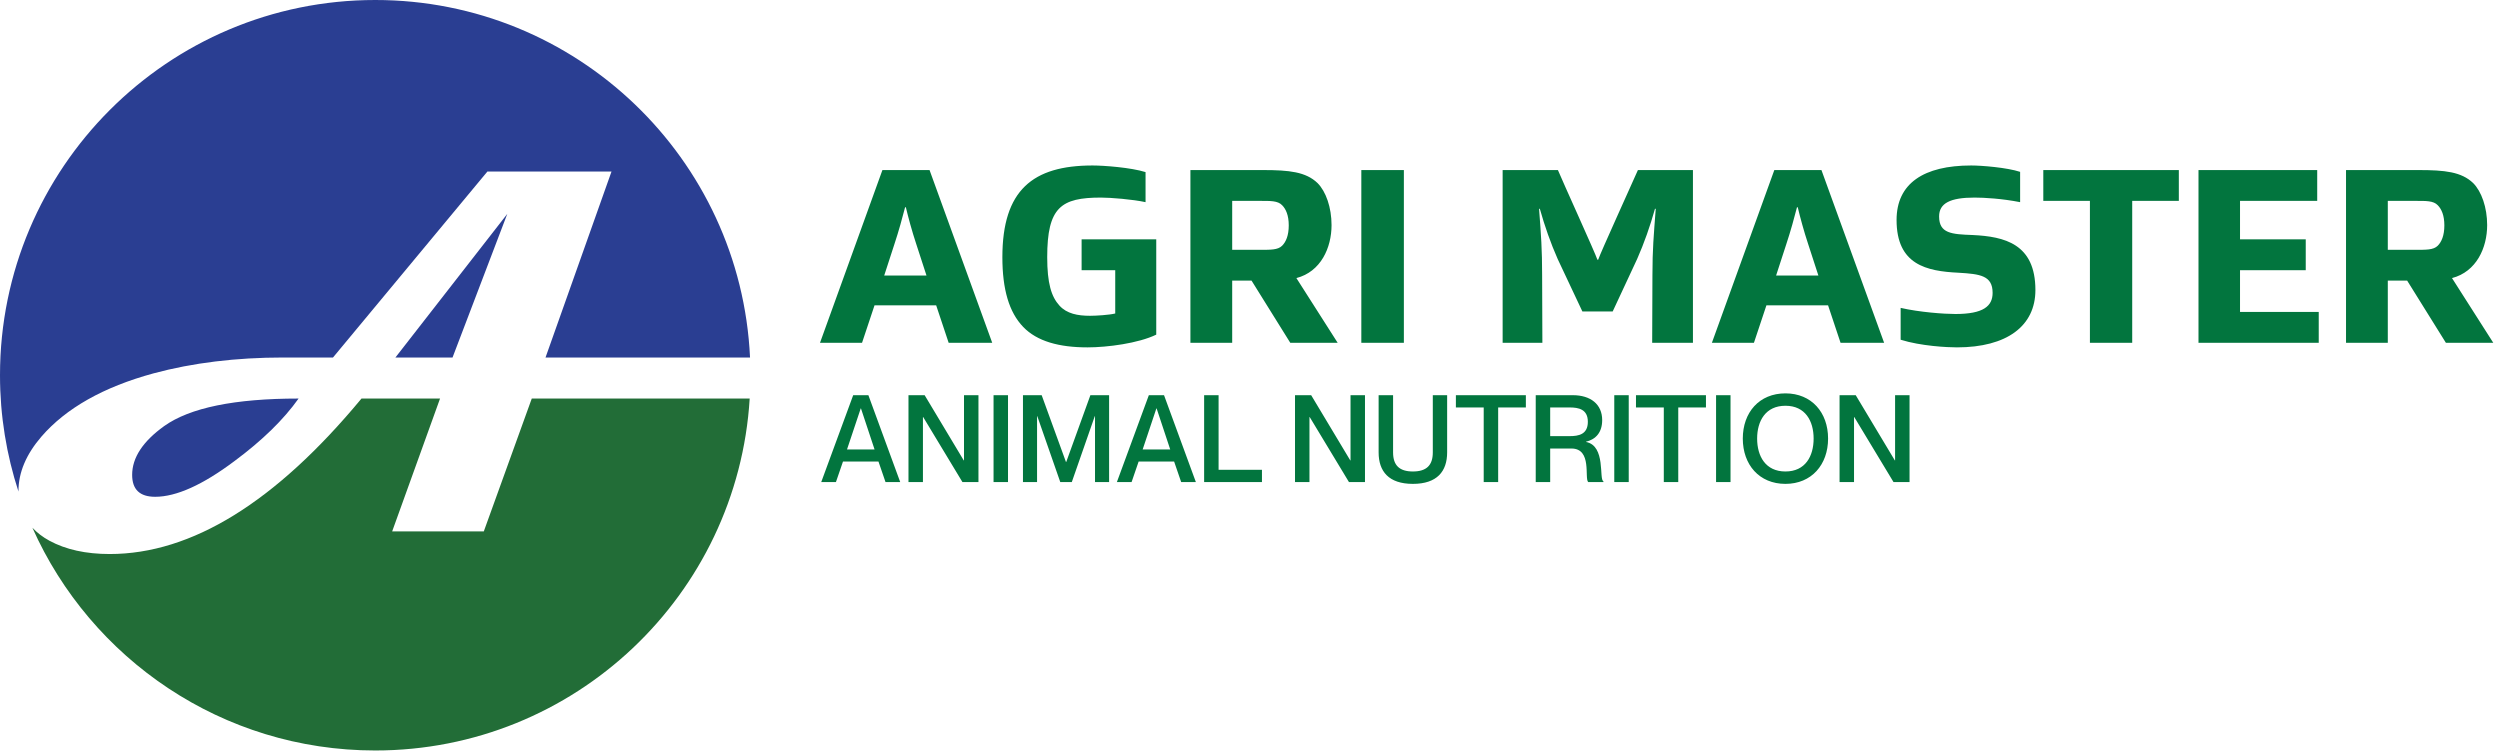
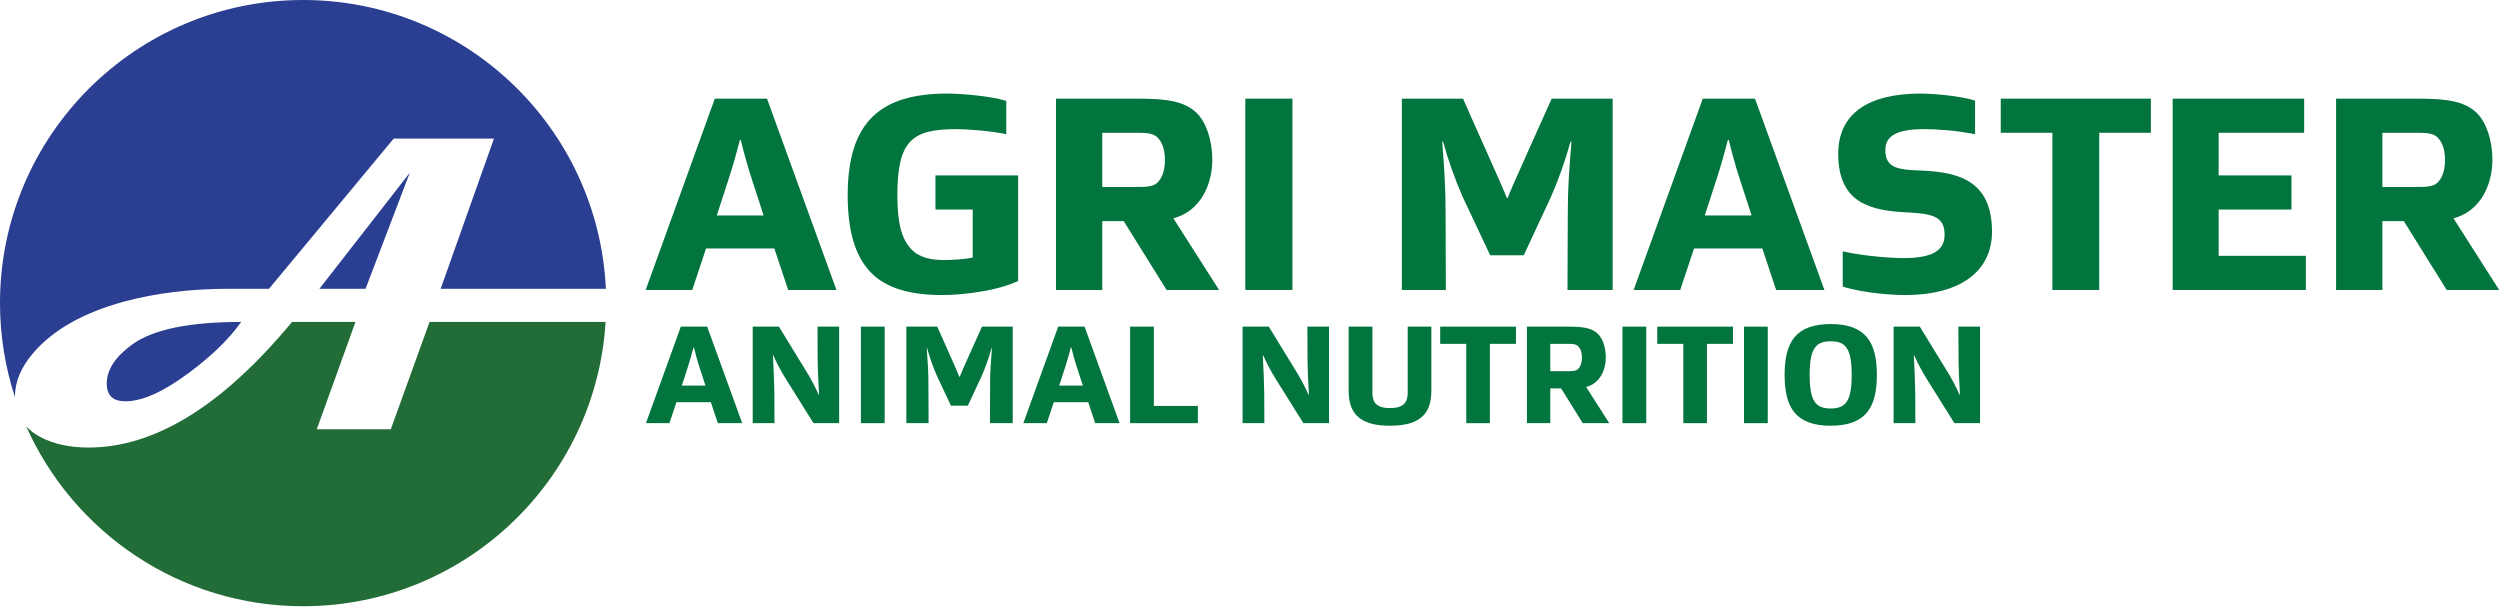
- <svg xmlns="http://www.w3.org/2000/svg" width="975" height="293" viewBox="0 0 975 293" fill="none">
-   <path d="M365.107 119.083H341.063L336.195 133.688H319.801L344.143 66.325H362.524L386.965 133.688H369.976L365.107 119.083ZM352.986 80.831C351.992 84.706 350.502 90.171 348.813 95.238L344.839 107.458H361.332L357.357 95.238C355.668 90.171 354.178 84.607 353.284 80.831H352.986ZM421.826 105.372V93.35H450.937V130.509C443.983 133.887 431.861 135.476 424.112 135.476C412.984 135.476 404.439 133.092 399.074 127.528C393.51 121.765 390.927 112.823 390.927 100.305C390.927 74.174 402.75 64.537 426.099 64.537C430.47 64.537 441.101 65.332 446.765 67.12V78.844C441.797 77.751 433.153 77.056 429.377 77.056C413.779 77.056 408.413 80.831 408.413 100.305C408.413 110.439 410.003 115.705 413.183 119.182C416.064 122.362 420.336 123.156 425.105 123.156C427.39 123.156 432.557 122.858 434.941 122.262V105.372H421.826ZM492.577 66.325C502.811 66.325 509.269 67.021 513.839 71.392C517.118 74.671 519.304 80.93 519.304 87.786C519.304 96.629 515.131 105.968 505.593 108.452L521.688 133.688H503.208L488.106 109.445H480.555V133.688H464.261V66.325H492.577ZM491.186 78.347H480.555V97.423H491.186C495.459 97.423 498.34 97.523 500.029 95.834C501.519 94.343 502.612 91.859 502.612 87.885C502.612 84.01 501.519 81.527 500.029 80.036C498.34 78.248 495.459 78.347 491.186 78.347ZM547.51 66.325V133.688H530.918V66.325H547.51ZM644.35 133.688L644.45 107.26C644.45 97.324 644.947 91.859 645.741 81.427H645.443C643.556 88.183 641.171 94.94 638.489 101L628.95 121.467H617.127L607.49 101C604.807 94.94 602.423 88.183 600.535 81.427H600.237C601.032 91.859 601.429 97.324 601.429 107.26L601.528 133.688H586.029V66.325H607.589C609.079 70.001 622.294 99.013 622.989 101.298H623.287C623.983 99.013 637.197 70.001 638.787 66.325H660.247V133.688H644.35ZM712.947 119.083H688.903L684.034 133.688H667.641L691.983 66.325H710.363L734.805 133.688H717.815L712.947 119.083ZM700.825 80.831C699.832 84.706 698.341 90.171 696.652 95.238L692.678 107.458H709.171L705.197 95.238C703.508 90.171 702.017 84.607 701.123 80.831H700.825ZM762.612 122.461C773.541 122.461 777.117 119.381 777.117 114.214C777.117 107.458 772.249 106.862 763.804 106.365C751.384 105.769 739.661 103.285 739.661 85.799C739.661 71.492 750.292 64.537 768.772 64.537C772.845 64.537 782.681 65.332 787.848 67.021V78.844C780.794 77.453 773.839 77.056 770.063 77.056C760.624 77.056 756.253 79.242 756.253 84.408C756.253 91.065 761.121 91.363 769.368 91.661C781.688 92.257 793.809 95.039 793.809 113.122C793.809 127.131 782.681 135.476 763.208 135.476C759.532 135.476 749.199 134.98 741.25 132.496V120.076C748.603 121.765 758.24 122.461 762.612 122.461ZM831.562 78.347V133.688H815.069V78.347H796.887V66.325H849.744V78.347H831.562ZM904.307 121.666V133.688H857.412V66.325H903.711V78.347H873.607V93.35H899.24V105.372H873.607V121.666H904.307ZM943.265 66.325C953.498 66.325 959.956 67.021 964.527 71.392C967.805 74.671 969.991 80.93 969.991 87.786C969.991 96.629 965.818 105.968 956.28 108.452L972.376 133.688H953.896L938.794 109.445H931.243V133.688H914.948V66.325H943.265ZM941.874 78.347H931.243V97.423H941.874C946.146 97.423 949.027 97.523 950.716 95.834C952.206 94.343 953.299 91.859 953.299 87.885C953.299 84.01 952.206 81.527 950.716 80.036C949.027 78.248 946.146 78.347 941.874 78.347Z" fill="#02753E" />
-   <path d="M292.513 139.425C288.899 61.815 224.846 -4.19852e-05 146.344 -4.19852e-05C65.521 -4.19852e-05 0 65.521 0 146.344C0 162.196 2.552 177.444 7.214 191.74C7.213 191.666 7.201 191.599 7.201 191.525C7.201 184.277 10.201 177.183 16.162 170.267C25.784 159.156 40.373 150.932 59.907 145.601C75.177 141.493 92.053 139.425 110.512 139.425H129.867L190.074 66.909H238.485L212.751 139.425H292.513ZM91.428 179.829C102.263 171.795 110.611 163.654 116.445 155.431C91.541 155.431 74.036 159.017 64.009 166.183C55.695 172.163 51.539 178.498 51.539 185.203C51.539 190.899 54.506 193.747 60.519 193.747C68.75 193.747 79.055 189.115 91.428 179.829ZM176.489 139.425L197.844 83.411L154.211 139.425H176.489Z" fill="#2A3E92" />
+ <svg xmlns="http://www.w3.org/2000/svg" width="1207" height="293" viewBox="0 0 1207 293" fill="none">
+   <path d="M292.513 139.425C288.899 61.815 224.846 7.62939e-05 146.344 7.62939e-05C65.521 7.62939e-05 0 65.521 0 146.344C0 162.196 2.552 177.444 7.214 191.74C7.213 191.666 7.201 191.599 7.201 191.526C7.201 184.277 10.201 177.184 16.162 170.268C25.784 159.156 40.373 150.932 59.907 145.601C75.177 141.493 92.053 139.425 110.512 139.425H129.867L190.074 66.909H238.485L212.751 139.425H292.513ZM91.428 179.829C102.263 171.795 110.611 163.654 116.445 155.431C91.541 155.431 74.036 159.017 64.009 166.184C55.695 172.164 51.539 178.498 51.539 185.204C51.539 190.899 54.506 193.747 60.519 193.747C68.75 193.747 79.055 189.115 91.428 179.829ZM176.489 139.425L197.844 83.411L154.211 139.425H176.489Z" fill="#2A3E92" />
  <path d="M12.634 205.815C35.431 256.991 86.703 292.688 146.344 292.688C224.113 292.688 287.683 232.018 292.38 155.431H207.391L188.677 207.253H152.94L171.618 155.431H140.982C107.491 195.85 74.766 216.069 42.78 216.069C33.472 216.069 25.623 214.328 19.275 210.881C16.601 209.428 14.417 207.724 12.634 205.815Z" fill="#226D37" />
-   <path d="M342.6 179.993H328.765L326.017 188H320.284L332.745 154.123H338.668L351.081 188H345.348L342.6 179.993ZM330.329 175.302H341.084L335.778 159.288H335.683L330.329 175.302ZM354.307 188V154.123H360.609L375.865 179.566H375.96V154.123H381.598V188H375.344L360.04 162.652H359.945V188H354.307ZM387.485 154.123H393.123V188H387.485V154.123ZM398.957 188V154.123H406.254L415.73 180.182H415.825L425.253 154.123H432.55V188H427.054V162.32H426.959L418.004 188H413.503L404.548 162.32H404.453V188H398.957ZM457.904 179.993H444.069L441.321 188H435.588L448.049 154.123H453.971L466.385 188H460.652L457.904 179.993ZM445.633 175.302H456.388L451.081 159.288H450.986L445.633 175.302ZM469.611 154.123H475.249V183.215H492.164V188H469.611V154.123ZM505.053 188V154.123H511.355L526.611 179.566H526.706V154.123H532.344V188H526.09L510.786 162.652H510.692V188H505.053ZM564.385 176.439C564.385 183.831 560.452 188.711 551.023 188.711C541.595 188.711 537.662 183.831 537.662 176.439V154.123H543.3V176.439C543.3 181.556 545.859 183.878 551.023 183.878C556.235 183.878 558.794 181.556 558.794 176.439V154.123H564.385V176.439ZM578.646 188V158.909H567.796V154.123H595.086V158.909H584.284V188H578.646ZM598.934 188V154.123H613.385C620.35 154.123 624.851 157.677 624.851 163.836C624.851 168.574 622.435 171.322 618.55 172.27V172.365C626.367 173.833 623.524 187.1 625.325 187.668V188H619.402C617.839 186.579 621.013 174.923 612.864 174.923H604.572V188H598.934ZM604.572 158.909V170.09H612.201C615.659 170.09 619.26 169.427 619.26 164.5C619.26 159.619 615.659 158.909 612.201 158.909H604.572ZM629.567 154.123H635.205V188H629.567V154.123ZM648.883 188V158.909H638.033V154.123H665.324V158.909H654.521V188H648.883ZM669.266 154.123H674.904V188H669.266V154.123ZM696.321 188.711C686.087 188.711 679.691 181.225 679.691 171.038C679.691 160.851 686.087 153.413 696.321 153.413C706.508 153.413 712.952 160.851 712.952 171.038C712.952 181.225 706.508 188.711 696.321 188.711ZM696.321 183.878C704.092 183.878 707.313 177.908 707.313 171.038C707.313 164.215 704.092 158.245 696.321 158.245C688.551 158.245 685.282 164.215 685.282 171.038C685.282 177.908 688.551 183.878 696.321 183.878ZM717.43 188V154.123H723.732L738.988 179.566H739.083V154.123H744.721V188H738.467L723.163 162.652H723.069V188H717.43Z" fill="#02753E" />
+   <path d="M373.856 119.972H340.884L334.208 140H311.728L345.108 47.625H370.314L403.83 140H380.532L373.856 119.972ZM357.234 67.517C355.872 72.83 353.828 80.324 351.512 87.272L346.062 104.031H368.679L363.229 87.272C360.913 80.324 358.869 72.694 357.643 67.517H357.234Z" fill="#02753E" />
+   <path d="M451.636 101.17V84.684H491.556V135.64C482.019 140.273 465.397 142.452 454.77 142.452C439.51 142.452 427.793 139.183 420.435 131.553C412.806 123.65 409.263 111.388 409.263 94.221C409.263 58.388 425.477 45.172 457.495 45.172C463.489 45.172 478.068 46.262 485.834 48.715V64.792C479.022 63.293 467.168 62.339 461.991 62.339C440.6 62.339 433.243 67.517 433.243 94.221C433.243 108.118 435.423 115.339 439.783 120.108C443.734 124.468 449.592 125.558 456.132 125.558C459.266 125.558 466.351 125.149 469.621 124.332V101.17H451.636Z" fill="#02753E" />
+   <path d="M548.658 47.625C562.691 47.625 571.547 48.578 577.814 54.573C582.31 59.069 585.308 67.653 585.308 77.054C585.308 89.18 579.586 101.987 566.506 105.393L588.578 140H563.236L542.526 106.756H532.172V140H509.827V47.625H548.658ZM546.75 64.111H532.172V90.27H546.75C552.609 90.27 556.56 90.406 558.876 88.09C560.92 86.046 562.418 82.64 562.418 77.19C562.418 71.877 560.92 68.47 558.876 66.427C556.56 63.974 552.609 64.111 546.75 64.111Z" fill="#02753E" />
+   <path d="M623.988 47.625V140H601.235V47.625H623.988Z" fill="#02753E" />
+   <path d="M756.786 140L756.922 103.758C756.922 90.134 757.604 82.64 758.694 68.334H758.285C755.696 77.599 752.426 86.864 748.748 95.175L735.668 123.242H719.455L706.239 95.175C702.56 86.864 699.29 77.599 696.701 68.334H696.293C697.383 82.64 697.928 90.134 697.928 103.758L698.064 140H676.809V47.625H706.375C708.419 52.666 726.539 92.45 727.493 95.584H727.902C728.856 92.45 746.976 52.666 749.156 47.625H778.586V140H756.786Z" fill="#02753E" />
+   <path d="M850.853 119.972H817.881L811.205 140H788.724L822.105 47.625H847.31L880.827 140H857.529L850.853 119.972ZM834.231 67.517C832.868 72.83 830.825 80.324 828.508 87.272L823.059 104.031H845.676L840.226 87.272C837.909 80.324 835.866 72.694 834.64 67.517H834.231Z" fill="#02753E" />
+   <path d="M918.959 124.604C933.946 124.604 938.851 120.38 938.851 113.296C938.851 104.031 932.175 103.213 920.594 102.532C903.563 101.715 887.486 98.308 887.486 74.329C887.486 54.709 902.065 45.172 927.407 45.172C932.993 45.172 946.481 46.262 953.566 48.578V64.792C943.892 62.884 934.355 62.339 929.178 62.339C916.234 62.339 910.24 65.337 910.24 72.422C910.24 81.55 916.916 81.959 928.224 82.368C945.119 83.185 961.741 87 961.741 111.797C961.741 131.008 946.481 142.452 919.777 142.452C914.736 142.452 900.566 141.771 889.666 138.365V121.334C899.748 123.65 912.964 124.604 918.959 124.604Z" fill="#02753E" />
+   <path d="M1013.51 64.111V140H990.894V64.111H965.961V47.625H1038.44V64.111H1013.51Z" fill="#02753E" />
+   <path d="M1113.27 123.514V140H1048.96V47.625H1112.45V64.111H1071.17V84.684H1106.32V101.17H1071.17V123.514H1113.27Z" fill="#02753E" />
+   <path d="M1166.69 47.625C1180.72 47.625 1189.58 48.578 1195.85 54.573C1200.34 59.069 1203.34 67.653 1203.34 77.054C1203.34 89.18 1197.62 101.987 1184.54 105.393L1206.61 140H1181.27L1160.56 106.756H1150.21V140H1127.86V47.625H1166.69ZM1164.78 64.111H1150.21V90.27H1164.78C1170.64 90.27 1174.59 90.406 1176.91 88.09C1178.95 86.046 1180.45 82.64 1180.45 77.19C1180.45 71.877 1178.95 68.47 1176.91 66.427C1174.59 63.974 1170.64 64.111 1164.78 64.111Z" fill="#02753E" />
+   <path d="M343.209 194.197H326.573L323.205 204.302H311.862L328.704 157.694H341.422L358.333 204.302H346.578L343.209 194.197ZM334.823 167.73C334.135 170.411 333.104 174.192 331.935 177.698L329.186 186.154H340.597L337.847 177.698C336.679 174.192 335.648 170.343 335.029 167.73H334.823Z" fill="#02753E" />
+   <path d="M376.06 157.694L388.984 178.798C391.321 182.441 394.071 187.735 395.171 190.484H395.446C395.102 185.535 394.758 177.423 394.758 172.405L394.69 157.694H405.139V204.302H392.765L379.429 182.991C377.023 179.21 374.548 174.33 373.379 171.58H373.173C373.448 176.529 373.792 184.435 373.86 189.453L373.929 204.302H363.411V157.694H376.06Z" fill="#02753E" />
+   <path d="M427.121 157.694V204.302H415.64V157.694H427.121Z" fill="#02753E" />
+   <path d="M477.945 204.302L478.014 186.016C478.014 179.142 478.358 175.361 478.908 168.143H478.701C477.395 172.817 475.745 177.492 473.889 181.685L467.29 195.846H459.109L452.441 181.685C450.585 177.492 448.935 172.817 447.629 168.143H447.423C447.973 175.361 448.248 179.142 448.248 186.016L448.317 204.302H437.593V157.694H452.51C453.541 160.237 462.684 180.31 463.165 181.891H463.372C463.853 180.31 472.996 160.237 474.096 157.694H488.944V204.302H477.945Z" fill="#02753E" />
+   <path d="M525.407 194.197H508.771L505.402 204.302H494.06L510.902 157.694H523.619L540.53 204.302H528.775L525.407 194.197ZM517.02 167.73C516.333 170.411 515.301 174.192 514.133 177.698L511.383 186.154H522.794L520.045 177.698C518.876 174.192 517.845 170.343 517.226 167.73H517.02Z" fill="#02753E" />
+   <path d="M578.331 195.984V204.302H545.609V157.694H557.089V195.984H578.331Z" fill="#02753E" />
+   <path d="M612.568 157.694L625.491 178.798C627.829 182.441 630.578 187.735 631.678 190.484H631.953C631.61 185.535 631.266 177.423 631.266 172.405L631.197 157.694H641.646V204.302H629.272L615.936 182.991C613.53 179.21 611.055 174.33 609.887 171.58H609.68C609.955 176.529 610.299 184.435 610.368 189.453L610.437 204.302H599.919V157.694H612.568Z" fill="#02753E" />
+   <path d="M671.052 205.539C663.628 205.539 658.541 204.096 655.104 200.727C652.423 197.977 651.117 194.128 651.117 188.422V157.694H662.597V189.659C662.597 191.378 662.941 193.578 664.247 194.953C665.622 196.259 667.478 197.015 671.052 197.015C674.696 197.015 676.621 196.259 677.927 194.953C679.302 193.578 679.645 191.378 679.645 189.659V157.694H691.057V188.422C691.057 194.128 689.819 197.977 687.07 200.727C683.701 204.096 678.545 205.539 671.052 205.539Z" fill="#02753E" />
+   <path d="M719.319 166.012V204.302H707.908V166.012H695.327V157.694H731.899V166.012H719.319Z" fill="#02753E" />
+   <path d="M756.797 157.694C763.877 157.694 768.345 158.175 771.508 161.2C773.776 163.468 775.289 167.799 775.289 172.542C775.289 178.66 772.401 185.122 765.802 186.841L776.938 204.302H764.152L753.703 187.528H748.479V204.302H737.205V157.694H756.797ZM755.834 166.012H748.479V179.21H755.834C758.79 179.21 760.784 179.279 761.952 178.111C762.983 177.079 763.74 175.361 763.74 172.611C763.74 169.93 762.983 168.211 761.952 167.18C760.784 165.943 758.79 166.012 755.834 166.012Z" fill="#02753E" />
+   <path d="M794.805 157.694V204.302H783.325V157.694H794.805Z" fill="#02753E" />
+   <path d="M824.113 166.012V204.302H812.701V166.012H800.121V157.694H836.693V166.012H824.113Z" fill="#02753E" />
+   <path d="M853.478 157.694V204.302H841.998V157.694H853.478Z" fill="#02753E" />
+   <path d="M906.159 180.998C906.159 196.809 900.728 205.539 883.886 205.539C866.975 205.539 861.613 196.809 861.613 180.998C861.613 165.187 866.975 156.456 883.886 156.456C900.728 156.456 906.159 165.187 906.159 180.998ZM873.712 180.998C873.712 193.715 876.599 197.221 883.886 197.221C891.104 197.221 893.992 193.715 893.992 180.998C893.992 168.28 891.104 164.774 883.886 164.774C876.599 164.774 873.712 168.28 873.712 180.998Z" fill="#02753E" />
+   <path d="M926.882 157.694L939.805 178.798C942.143 182.441 944.892 187.735 945.992 190.484H946.267C945.923 185.535 945.58 177.423 945.58 172.405L945.511 157.694H955.96V204.302H943.586L930.25 182.991C927.844 179.21 925.369 174.33 924.201 171.58H923.994C924.269 176.529 924.613 184.435 924.682 189.453L924.75 204.302H914.233V157.694H926.882Z" fill="#02753E" />
</svg>
